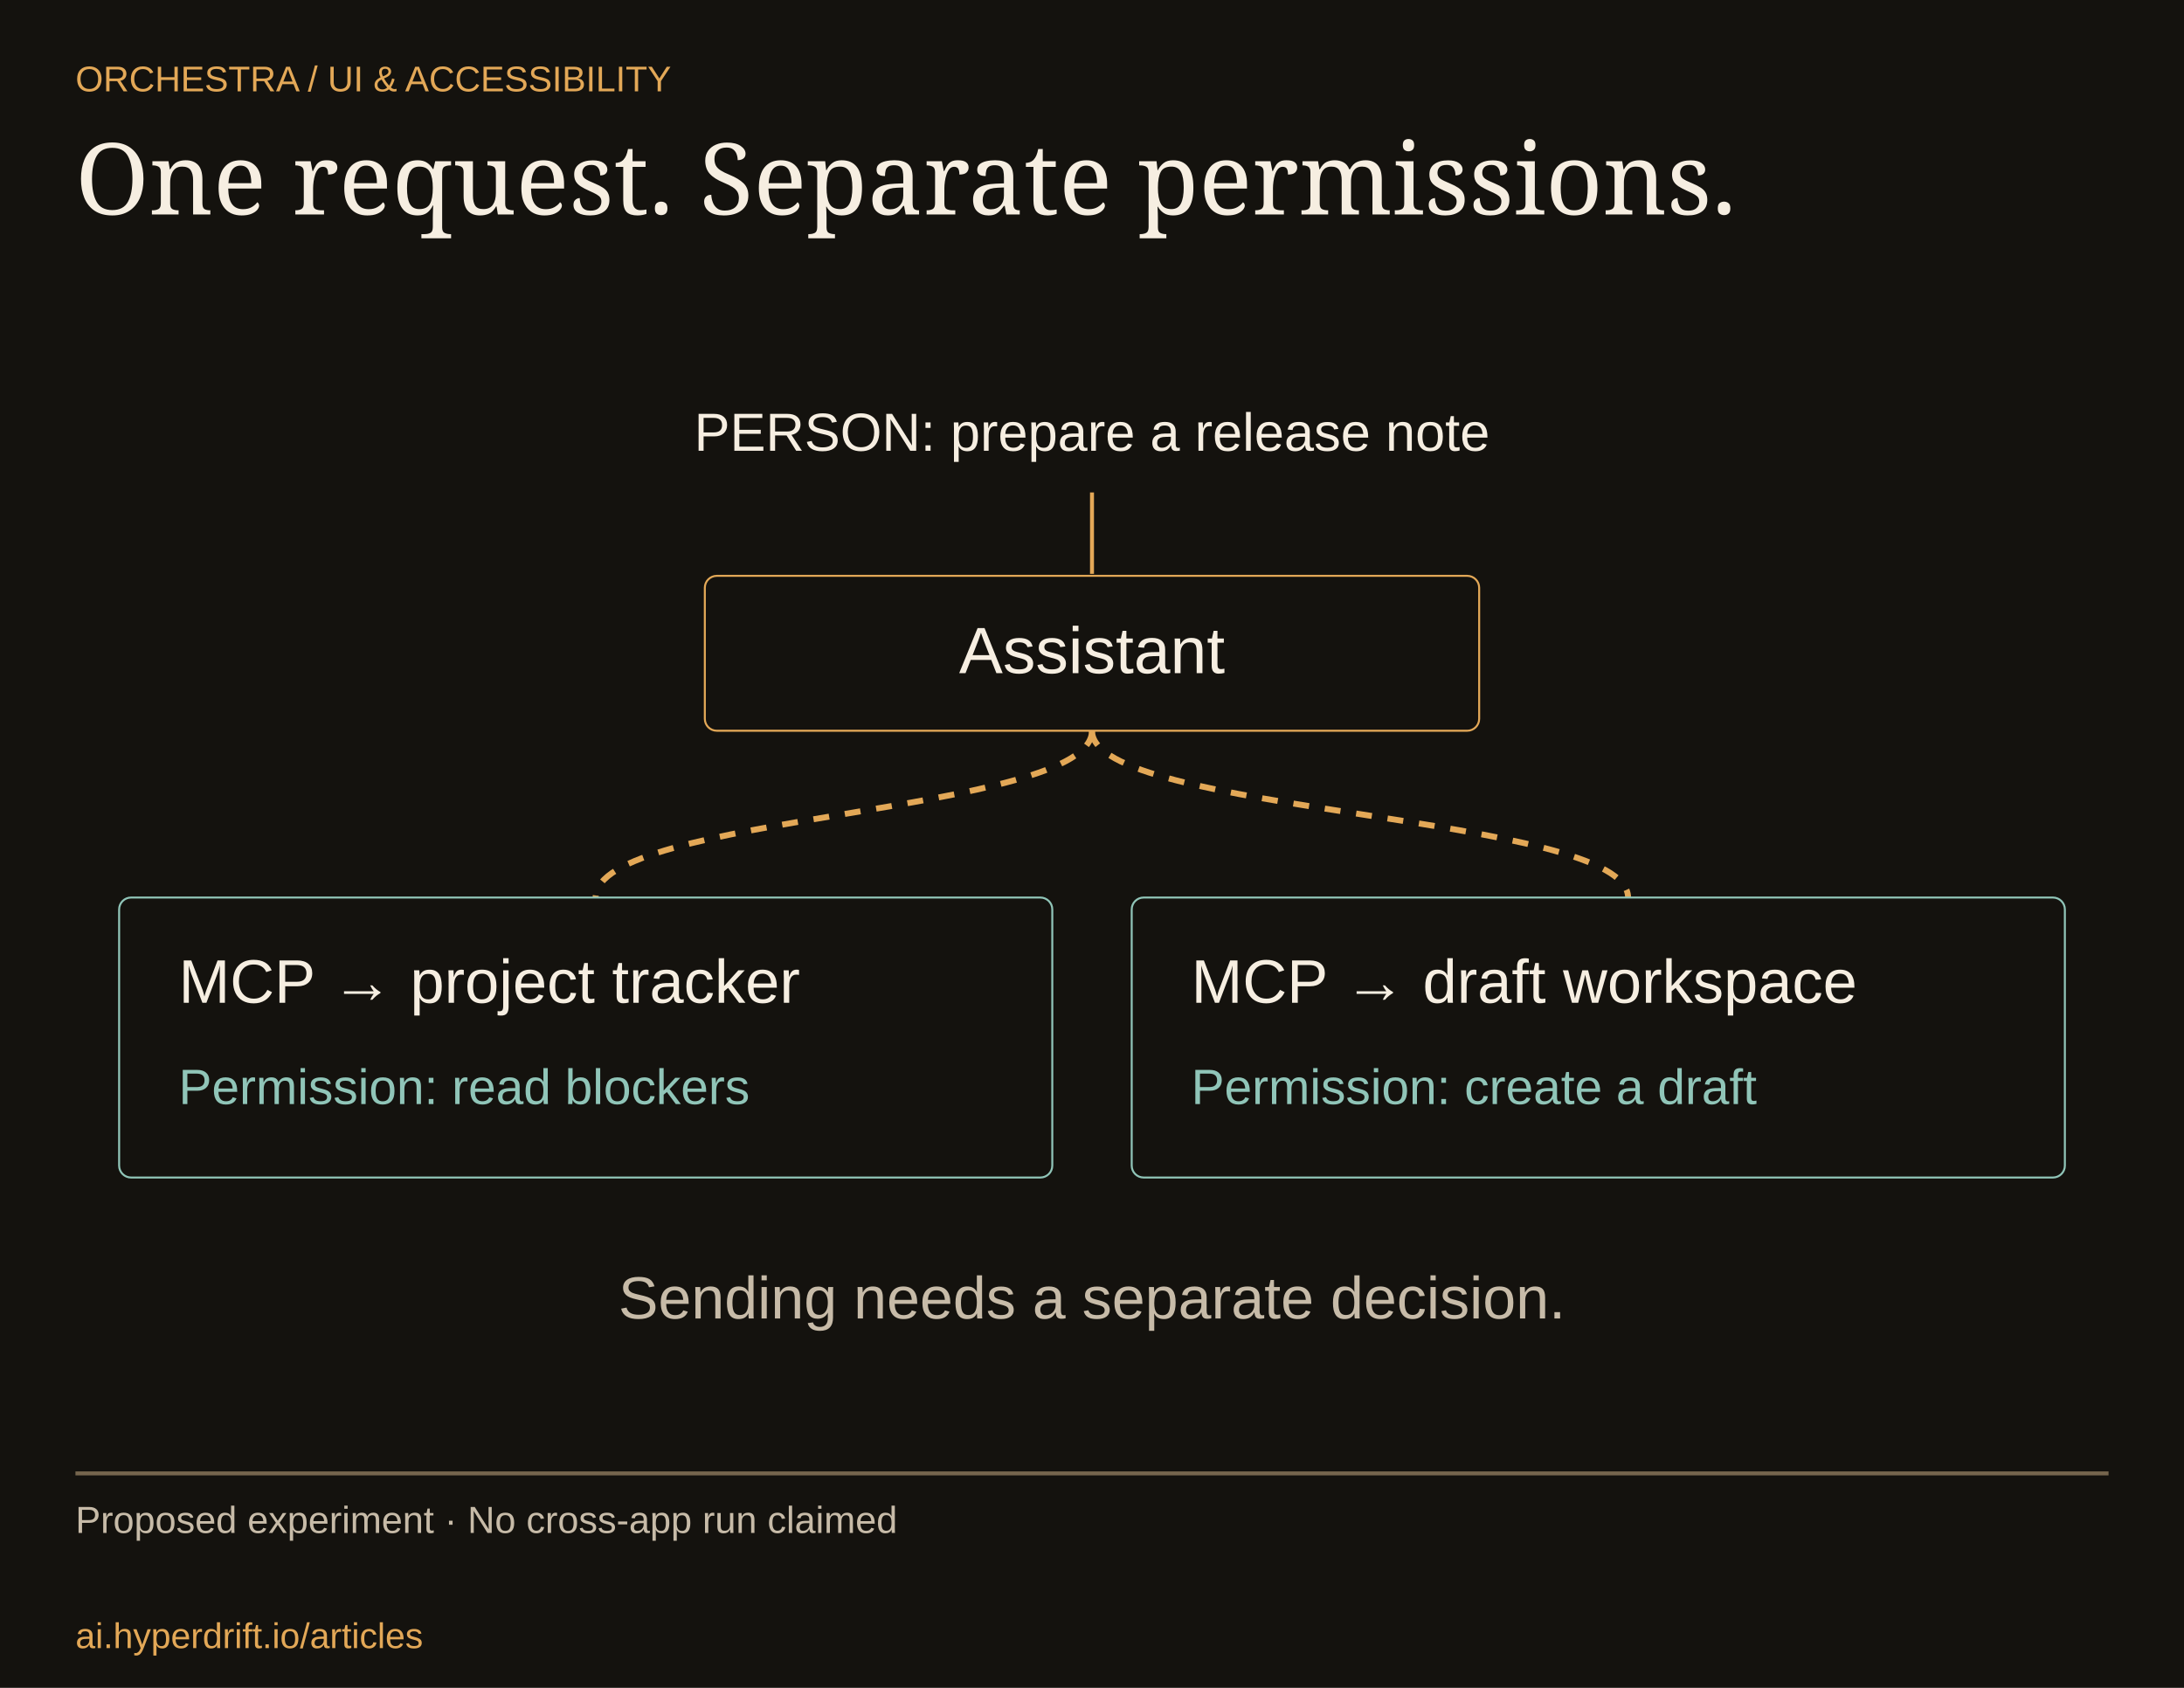
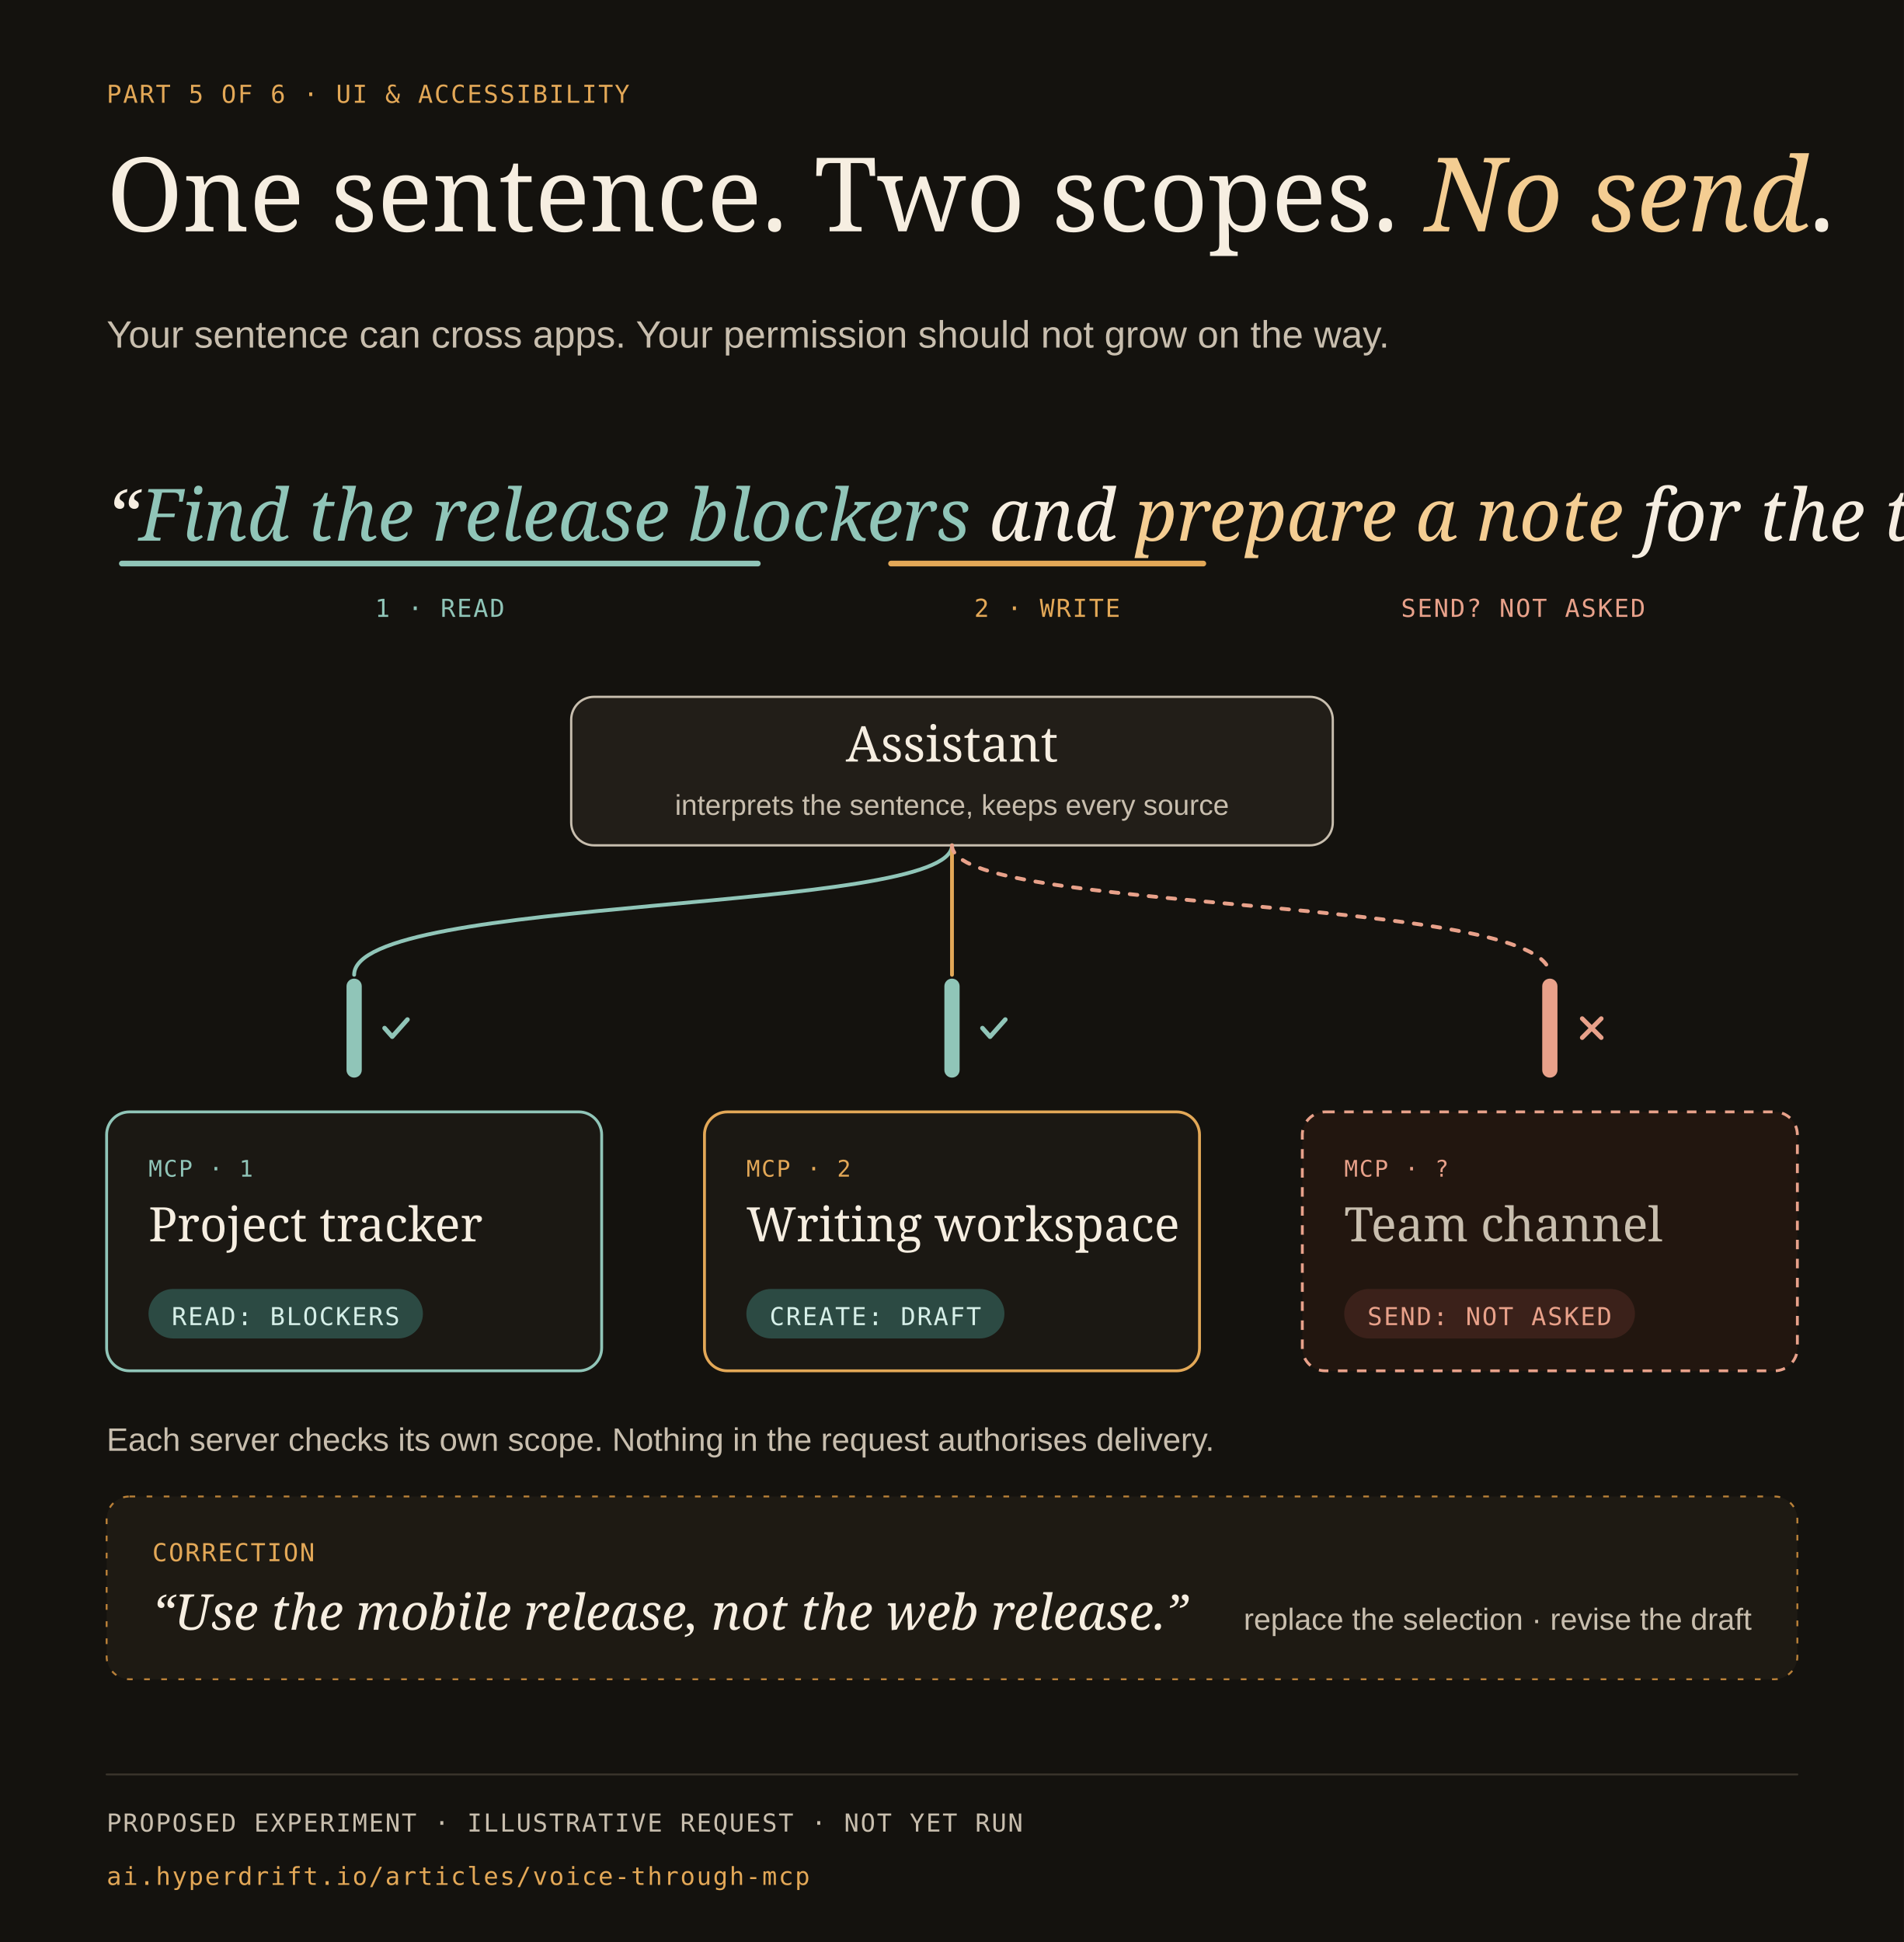
- <svg xmlns="http://www.w3.org/2000/svg" width="1100" height="850" viewBox="0 0 1100 850" role="img">
-   <rect width="1100" height="850" fill="#14120e" />
-   <text x="38" y="46" fill="#e3a857" font-size="18" text-anchor="start" font-family="Arial,sans-serif">ORCHESTRA / UI &amp; ACCESSIBILITY</text>
-   <text x="38" y="108.0" fill="#f6eee1" font-size="50" text-anchor="start" font-family="Georgia,serif">One request. Separate permissions.</text>
-   <text x="550.0" y="227" fill="#f6eee1" font-size="27" text-anchor="middle" font-family="Arial,sans-serif">PERSON: prepare a release note</text>
-   <path d="M550.0 248L550.0 289" fill="none" stroke="#e3a857" stroke-width="2" />
-   <rect x="355.0" y="290" width="390" height="78" rx="6" fill="#14120e" stroke="#e3a857" />
-   <text x="550.0" y="339" fill="#f6eee1" font-size="33" text-anchor="middle" font-family="Arial,sans-serif">Assistant</text>
-   <path d="M550 368C550 410.0 300 410.0 300 452" fill="none" stroke="#e3a857" stroke-width="3" stroke-dasharray="8 8" />
-   <path d="M550 368C550 410.0 820 410.0 820 452" fill="none" stroke="#e3a857" stroke-width="3" stroke-dasharray="8 8" />
-   <rect x="60" y="452" width="470" height="141" rx="6" fill="#14120e" stroke="#90c5b8" />
-   <text x="90" y="505" fill="#f6eee1" font-size="31" text-anchor="start" font-family="Arial,sans-serif">MCP → project tracker</text>
-   <text x="90" y="556" fill="#90c5b8" font-size="25" text-anchor="start" font-family="Arial,sans-serif">Permission: read blockers</text>
-   <rect x="570" y="452" width="470" height="141" rx="6" fill="#14120e" stroke="#90c5b8" />
-   <text x="600" y="505" fill="#f6eee1" font-size="31" text-anchor="start" font-family="Arial,sans-serif">MCP → draft workspace</text>
-   <text x="600" y="556" fill="#90c5b8" font-size="25" text-anchor="start" font-family="Arial,sans-serif">Permission: create a draft</text>
-   <text x="550" y="664" fill="#c7bba8" font-size="30" text-anchor="middle" font-family="Arial,sans-serif">Sending needs a separate decision.</text>
-   <path d="M38 742L1062 742" fill="none" stroke="#75654d" stroke-width="2" />
-   <text x="38" y="772.0" fill="#c7bba8" font-size="19" text-anchor="start" font-family="Arial,sans-serif">Proposed experiment · No cross-app run claimed</text>
-   <text x="38" y="830" fill="#e3a857" font-size="18" text-anchor="start" font-family="Arial,sans-serif">ai.hyperdrift.io/articles</text>
+ <svg xmlns="http://www.w3.org/2000/svg" width="1000" height="1020" viewBox="0 0 1000 1020" role="img" aria-labelledby="mcp-title mcp-desc">
+   <style>.x-d{font-family:'Cormorant Garamond',Georgia,serif;font-weight:500}.x-i{font-family:'Cormorant Garamond',Georgia,serif;font-weight:500;font-style:italic}.x-s{font-family:'IBM Plex Sans','Helvetica Neue',Arial,sans-serif}.x-m{font-family:'IBM Plex Mono',Menlo,monospace;letter-spacing:.06em}</style>
+   <rect width="1000" height="1020" fill="#14120e" />
+   <text x="56" y="54" class="x-m" font-size="13" fill="#e3a857" text-anchor="start">PART 5 OF 6 · UI &amp; ACCESSIBILITY</text>
+   <text x="56" y="121.5" class="x-d" font-size="54" fill="#f6eee1" text-anchor="start">One sentence. Two scopes. <tspan fill="#f4cd92" class="x-i">No send</tspan>.</text>
+   <text x="56" y="182.58" class="x-s" font-size="20" fill="#c8beae" text-anchor="start">Your sentence can cross apps. Your permission should not grow on the way.</text>
+   <text x="56" y="284" class="x-i" font-size="38" fill="#f6eee1" text-anchor="start">“<tspan fill="#90c5b8">Find the release blockers</tspan> and <tspan fill="#f4cd92">prepare a note</tspan> for the team.”</text>
+   <path d="M64 296L398 296" fill="none" stroke="#90c5b8" stroke-width="3" stroke-linecap="round" stroke-linejoin="round" />
+   <path d="M468 296L632 296" fill="none" stroke="#e3a857" stroke-width="3" stroke-linecap="round" stroke-linejoin="round" />
+   <text x="231" y="324" class="x-m" font-size="13" fill="#90c5b8" text-anchor="middle">1 · READ</text>
+   <text x="550" y="324" class="x-m" font-size="13" fill="#e3a857" text-anchor="middle">2 · WRITE</text>
+   <text x="800" y="324" class="x-m" font-size="13" fill="#e8a18a" text-anchor="middle">SEND? NOT ASKED</text>
+   <rect x="300" y="366" width="400" height="78" rx="12" fill="#221e18" stroke="#c8beae" stroke-width="1.2" />
+   <text x="500" y="400" class="x-d" font-size="26" fill="#f6eee1" text-anchor="middle">Assistant</text>
+   <text x="500" y="428" class="x-s" font-size="15" fill="#c8beae" text-anchor="middle">interprets the sentence, keeps every source</text>
+   <path d="M500 444C500 480 186 470 186 512" fill="none" stroke="#90c5b8" stroke-width="2" stroke-linecap="round" stroke-linejoin="round" />
+   <rect x="182" y="514" width="8" height="52" rx="4" fill="#90c5b8" />
+   <path d="M202 540l4 4.5l8 -9" fill="none" stroke="#90c5b8" stroke-width="2.4" stroke-linecap="round" stroke-linejoin="round" />
+   <rect x="56" y="584" width="260" height="136" rx="12" fill="#1b1813" stroke="#90c5b8" stroke-width="1.5" />
+   <text x="78" y="618" class="x-m" font-size="12" fill="#90c5b8" text-anchor="start">MCP · 1</text>
+   <text x="78" y="652" class="x-d" font-size="25" fill="#f6eee1" text-anchor="start">Project tracker</text>
+   <rect x="78" y="677" width="144.12" height="26" rx="13.0" fill="#2c4a43" />
+   <text x="150.06" y="696" class="x-m" font-size="13" fill="#d6efe8" text-anchor="middle">READ: BLOCKERS</text>
+   <path d="M500 444C500 480 500 470 500 512" fill="none" stroke="#e3a857" stroke-width="2" stroke-linecap="round" stroke-linejoin="round" />
+   <rect x="496" y="514" width="8" height="52" rx="4" fill="#90c5b8" />
+   <path d="M516 540l4 4.5l8 -9" fill="none" stroke="#90c5b8" stroke-width="2.4" stroke-linecap="round" stroke-linejoin="round" />
+   <rect x="370" y="584" width="260" height="136" rx="12" fill="#1b1813" stroke="#e3a857" stroke-width="1.5" />
+   <text x="392" y="618" class="x-m" font-size="12" fill="#e3a857" text-anchor="start">MCP · 2</text>
+   <text x="392" y="652" class="x-d" font-size="25" fill="#f6eee1" text-anchor="start">Writing workspace</text>
+   <rect x="392" y="677" width="135.54" height="26" rx="13.0" fill="#2c4a43" />
+   <text x="459.77" y="696" class="x-m" font-size="13" fill="#d6efe8" text-anchor="middle">CREATE: DRAFT</text>
+   <path d="M500 444C500 480 814 470 814 512" fill="none" stroke="#e8a18a" stroke-width="2" stroke-linecap="round" stroke-linejoin="round" stroke-dasharray="4 6" />
+   <rect x="810" y="514" width="8" height="52" rx="4" fill="#e8a18a" />
+   <path d="M831 535l10 10M841 535l-10 10" fill="none" stroke="#e8a18a" stroke-width="2.4" stroke-linecap="round" stroke-linejoin="round" />
+   <rect x="684" y="584" width="260" height="136" rx="12" fill="#22160f" stroke="#e8a18a" stroke-width="1.5" stroke-dasharray="5 5" />
+   <text x="706" y="618" class="x-m" font-size="12" fill="#e8a18a" text-anchor="start">MCP · ?</text>
+   <text x="706" y="652" class="x-d" font-size="25" fill="#c8beae" text-anchor="start">Team channel</text>
+   <rect x="706" y="677" width="152.7" height="26" rx="13.0" fill="#3b211a" />
+   <text x="782.35" y="696" class="x-m" font-size="13" fill="#e8a18a" text-anchor="middle">SEND: NOT ASKED</text>
+   <text x="56" y="762" class="x-s" font-size="17" fill="#c8beae" text-anchor="start">Each server checks its own scope. Nothing in the request authorises delivery.</text>
+   <rect x="56" y="786" width="888" height="96" rx="12" fill="#1e1a13" stroke="#b98038" stroke-width="1" stroke-dasharray="3 6" />
+   <text x="80" y="820" class="x-m" font-size="13" fill="#e3a857" text-anchor="start">CORRECTION</text>
+   <text x="80" y="856" class="x-i" font-size="26" fill="#f6eee1" text-anchor="start">“Use the mobile release, not the web release.”</text>
+   <text x="920" y="856" class="x-s" font-size="16" fill="#c8beae" text-anchor="end">replace the selection · revise the draft</text>
+   <path d="M56 932L944 932" fill="none" stroke="#3a342b" stroke-width="1" stroke-linecap="round" stroke-linejoin="round" />
+   <text x="56" y="962" class="x-m" font-size="13" fill="#c8beae" text-anchor="start">PROPOSED EXPERIMENT · ILLUSTRATIVE REQUEST · NOT YET RUN</text>
+   <text x="56" y="990" class="x-m" font-size="13" fill="#e3a857" text-anchor="start">ai.hyperdrift.io/articles/voice-through-mcp</text>
</svg>
